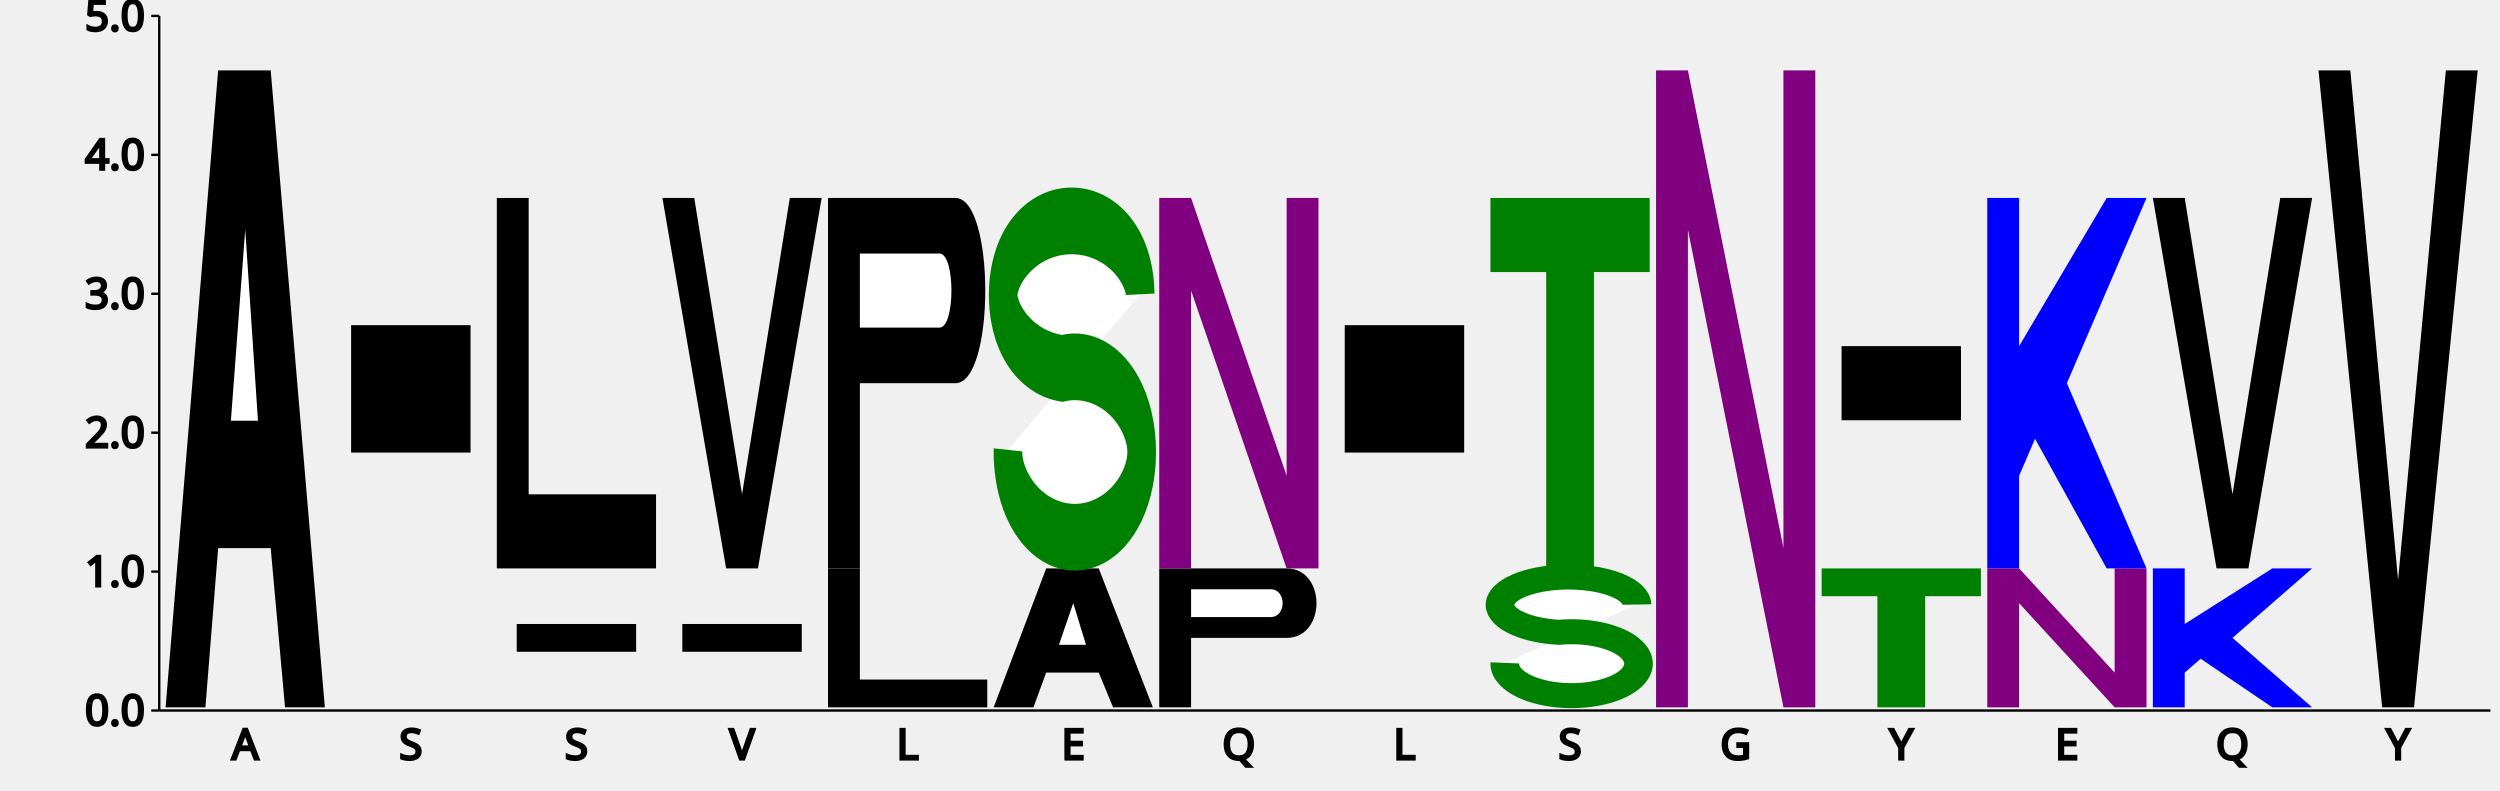
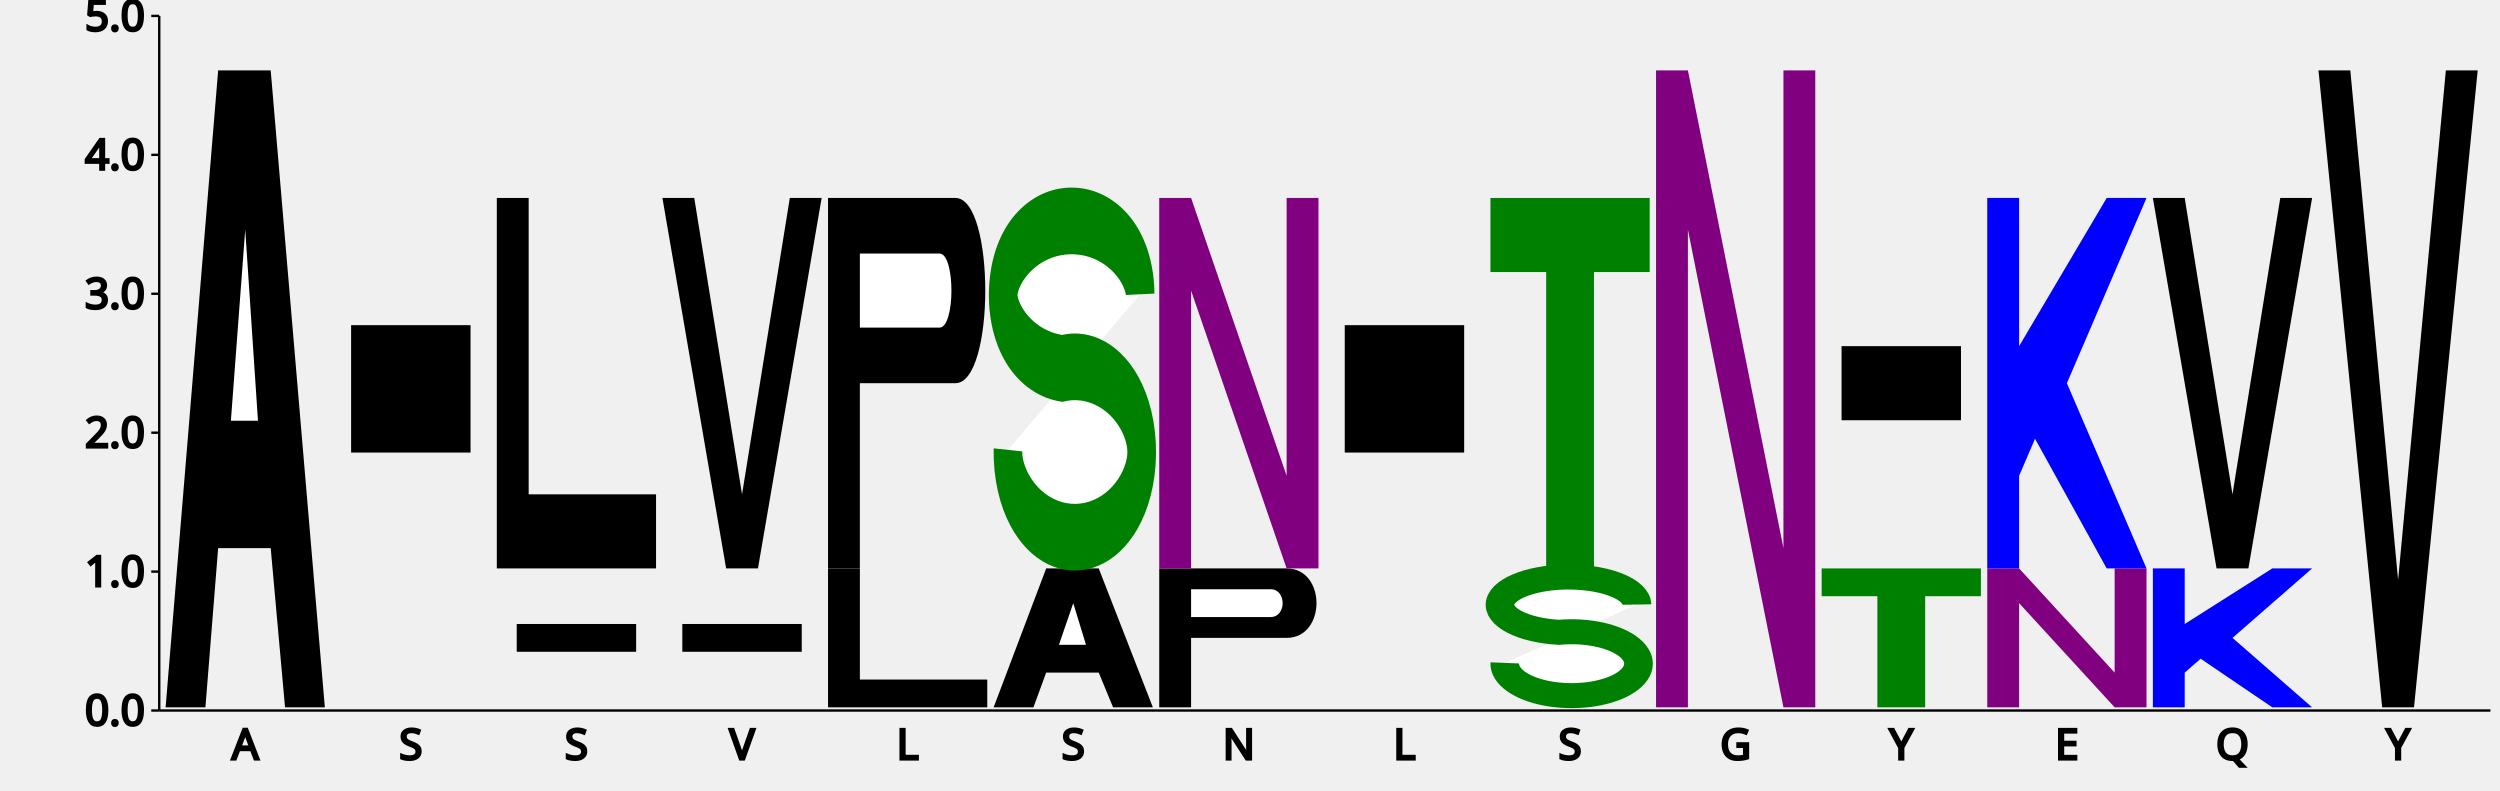
<svg xmlns="http://www.w3.org/2000/svg" baseProfile="full" height="100%" version="1.1" viewBox="0 0 1570 496.209" width="100%">
  <defs />
  <g id="0_A" transform="translate(104 44.20858) scale(1 4.0)">
    <path d="M 0 100 L 33 0 L 66 0 L 100 100 L 75 100 L 66 75 L 33 75 L 25 100 L 0 100" fill="black" />
    <path d="M 41 55 L 50 25 L 58 55 L 41 55" fill="white" />
  </g>
  <g id="1_-" transform="translate(208 44.20858) scale(1 4.0)">
    <path d="M 12.5 40 H 87.5 V 60 H 12.5 V 40" fill="black" />
  </g>
  <g id="2_-" transform="translate(312 356.9669) scale(1 0.8724172)">
    <path d="M 12.5 40 H 87.5 V 60 H 12.5 V 40" fill="black" />
  </g>
  <g id="2_L" transform="translate(312 124.3223) scale(1 2.326446)">
    <path d="M 0 0 L 0 100 L 100 100 L 100 80 L 20 80 L 20 0 L 0 0" fill="black" />
  </g>
  <g id="3_-" transform="translate(416 356.9669) scale(1 0.8724172)">
    <path d="M 12.5 40 H 87.5 V 60 H 12.5 V 40" fill="black" />
  </g>
  <g id="3_V" transform="translate(416 124.3223) scale(1 2.326446)">
    <path d="M 0 0 L 20 0 L 50 80 L 80 0 L 100 0 L 60 100 L 40 100 L 0 0" fill="black" />
  </g>
  <g id="4_L" transform="translate(520 356.9669) scale(1 0.8724172)">
    <path d="M 0 0 L 0 100 L 100 100 L 100 80 L 20 80 L 20 0 L 0 0" fill="black" />
  </g>
  <g id="4_P" transform="translate(520 124.3223) scale(1 2.326446)">
    <path d="M 0 0 L 80 0 C 105 0 105 50 80 50 L 20 50 L 20 100 L 0 100 L 0 0" fill="black" />
    <path d="M 20 15 L 70 15 C 80 15 80 35 70 35 L 20 35 L 20 15" fill="white" />
  </g>
  <g id="5_A" transform="translate(624 356.9669) scale(1 0.8724172)">
    <path d="M 0 100 L 33 0 L 66 0 L 100 100 L 75 100 L 66 75 L 33 75 L 25 100 L 0 100" fill="black" />
    <path d="M 41 55 L 50 25 L 58 55 L 41 55" fill="white" />
  </g>
  <g id="5_S" transform="translate(624 124.3223) scale(1 2.326446)">
    <path d="M92 26 A43 20 0 1 0 43 46 A42 23 0 1 1 9 68" fill="white" stroke="green" stroke-width="18" />
  </g>
  <g id="6_P" transform="translate(728 356.9669) scale(1 0.8724172)">
    <path d="M 0 0 L 80 0 C 105 0 105 50 80 50 L 20 50 L 20 100 L 0 100 L 0 0" fill="black" />
    <path d="M 20 15 L 70 15 C 80 15 80 35 70 35 L 20 35 L 20 15" fill="white" />
  </g>
  <g id="6_N" transform="translate(728 124.3223) scale(1 2.326446)">
    <path d="M 0 100 L 0 0 L 20 0 L 80 75 L 80 0 L 100 0 L 100 100 L 80 100 L 20 25 L 20 100 L 0 100" fill="purple" />
  </g>
  <g id="7_-" transform="translate(832 44.20858) scale(1 4.0)">
    <path d="M 12.5 40 H 87.5 V 60 H 12.5 V 40" fill="black" />
  </g>
  <g id="8_S" transform="translate(936 356.9669) scale(1 0.8724172)">
    <path d="M92 26 A43 20 0 1 0 43 46 A42 23 0 1 1 9 68" fill="white" stroke="green" stroke-width="18" />
  </g>
  <g id="8_T" transform="translate(936 124.3223) scale(1 2.326446)">
    <path d="M 0 0 L 0 20 L 35 20 L 35 100 L 65 100 L 65 20 L 100 20 L 100 0 L 0 0" fill="green" />
  </g>
  <g id="9_N" transform="translate(1040 44.20858) scale(1 4.0)">
    <path d="M 0 100 L 0 0 L 20 0 L 80 75 L 80 0 L 100 0 L 100 100 L 80 100 L 20 25 L 20 100 L 0 100" fill="purple" />
  </g>
  <g id="10_T" transform="translate(1144 356.9669) scale(1 0.8724172)">
    <path d="M 0 0 L 0 20 L 35 20 L 35 100 L 65 100 L 65 20 L 100 20 L 100 0 L 0 0" fill="green" />
  </g>
  <g id="10_-" transform="translate(1144 124.3223) scale(1 2.326446)">
    <path d="M 12.5 40 H 87.5 V 60 H 12.5 V 40" fill="black" />
  </g>
  <g id="11_N" transform="translate(1248 356.9669) scale(1 0.8724172)">
    <path d="M 0 100 L 0 0 L 20 0 L 80 75 L 80 0 L 100 0 L 100 100 L 80 100 L 20 25 L 20 100 L 0 100" fill="purple" />
  </g>
  <g id="11_K" transform="translate(1248 124.3223) scale(1 2.326446)">
    <path d="M 0 0 L 20 0 L 20 40 L 75 0 L 100 0 L 50 50 L 100 100 L 75 100 L 30 65 L 20 75 L 20 100 L 0 100 L 0 0" fill="blue" />
  </g>
  <g id="12_K" transform="translate(1352 356.9669) scale(1 0.8724172)">
    <path d="M 0 0 L 20 0 L 20 40 L 75 0 L 100 0 L 50 50 L 100 100 L 75 100 L 30 65 L 20 75 L 20 100 L 0 100 L 0 0" fill="blue" />
  </g>
  <g id="12_V" transform="translate(1352 124.3223) scale(1 2.326446)">
    <path d="M 0 0 L 20 0 L 50 80 L 80 0 L 100 0 L 60 100 L 40 100 L 0 0" fill="black" />
  </g>
  <g id="13_V" transform="translate(1456 44.20858) scale(1 4.0)">
    <path d="M 0 0 L 20 0 L 50 80 L 80 0 L 100 0 L 60 100 L 40 100 L 0 0" fill="black" />
  </g>
  <g id="axes" stroke="#000000" stroke-width="1.5">
    <path d="M 100 446.209 h 1464" />
    <path d="M 100 446.209 v -436.209" />
    <path d="M 100 446.209 h -5.0" />
    <text dominant-baseline="middle" fill="#000000" font-family="sans-serif" font-size="20pt" font-weight="normal" text-anchor="end" x="91.0" y="446.209">0.0</text>
    <path d="M 100 358.967 h -5.0" />
    <text dominant-baseline="middle" fill="#000000" font-family="sans-serif" font-size="20pt" font-weight="normal" text-anchor="end" x="91.0" y="358.967">1.0</text>
    <path d="M 100 271.725 h -5.0" />
    <text dominant-baseline="middle" fill="#000000" font-family="sans-serif" font-size="20pt" font-weight="normal" text-anchor="end" x="91.0" y="271.725">2.0</text>
    <path d="M 100 184.483 h -5.0" />
    <text dominant-baseline="middle" fill="#000000" font-family="sans-serif" font-size="20pt" font-weight="normal" text-anchor="end" x="91.0" y="184.483">3.0</text>
    <path d="M 100 97.242 h -5.0" />
    <text dominant-baseline="middle" fill="#000000" font-family="sans-serif" font-size="20pt" font-weight="normal" text-anchor="end" x="91.0" y="97.242">4.0</text>
    <path d="M 100 10.0 h -5.0" />
    <text dominant-baseline="middle" fill="#000000" font-family="sans-serif" font-size="20pt" font-weight="normal" text-anchor="end" x="91.0" y="10.0">5.0</text>
    <text dominant-baseline="hanging" fill="#000000" font-family="sans-serif" font-size="20pt" font-weight="normal" text-anchor="middle" x="154.0" y="456.209">A</text>
    <text dominant-baseline="hanging" fill="#000000" font-family="sans-serif" font-size="20pt" font-weight="normal" text-anchor="middle" x="258.0" y="456.209">S</text>
    <text dominant-baseline="hanging" fill="#000000" font-family="sans-serif" font-size="20pt" font-weight="normal" text-anchor="middle" x="362.0" y="456.209">S</text>
    <text dominant-baseline="hanging" fill="#000000" font-family="sans-serif" font-size="20pt" font-weight="normal" text-anchor="middle" x="466.0" y="456.209">V</text>
    <text dominant-baseline="hanging" fill="#000000" font-family="sans-serif" font-size="20pt" font-weight="normal" text-anchor="middle" x="570.0" y="456.209">L</text>
-     <text dominant-baseline="hanging" fill="#000000" font-family="sans-serif" font-size="20pt" font-weight="normal" text-anchor="middle" x="674.0" y="456.209">E</text>
-     <text dominant-baseline="hanging" fill="#000000" font-family="sans-serif" font-size="20pt" font-weight="normal" text-anchor="middle" x="778.0" y="456.209">Q</text>
+     <text dominant-baseline="hanging" fill="#000000" font-family="sans-serif" font-size="20pt" font-weight="normal" text-anchor="middle" x="674.0" y="456.209">S</text>
+     <text dominant-baseline="hanging" fill="#000000" font-family="sans-serif" font-size="20pt" font-weight="normal" text-anchor="middle" x="778.0" y="456.209">N</text>
    <text dominant-baseline="hanging" fill="#000000" font-family="sans-serif" font-size="20pt" font-weight="normal" text-anchor="middle" x="882.0" y="456.209">L</text>
    <text dominant-baseline="hanging" fill="#000000" font-family="sans-serif" font-size="20pt" font-weight="normal" text-anchor="middle" x="986.0" y="456.209">S</text>
    <text dominant-baseline="hanging" fill="#000000" font-family="sans-serif" font-size="20pt" font-weight="normal" text-anchor="middle" x="1090.0" y="456.209">G</text>
    <text dominant-baseline="hanging" fill="#000000" font-family="sans-serif" font-size="20pt" font-weight="normal" text-anchor="middle" x="1194.0" y="456.209">Y</text>
    <text dominant-baseline="hanging" fill="#000000" font-family="sans-serif" font-size="20pt" font-weight="normal" text-anchor="middle" x="1298.0" y="456.209">E</text>
    <text dominant-baseline="hanging" fill="#000000" font-family="sans-serif" font-size="20pt" font-weight="normal" text-anchor="middle" x="1402.0" y="456.209">Q</text>
    <text dominant-baseline="hanging" fill="#000000" font-family="sans-serif" font-size="20pt" font-weight="normal" text-anchor="middle" x="1506.0" y="456.209">Y</text>
    <text dominant-baseline="hanging" fill="#000000" font-family="sans-serif" font-size="28pt" font-weight="normal" text-anchor="middle" transform="rotate(-90, 0, 184.4834)" x="0" y="184.483" />
  </g>
</svg>
